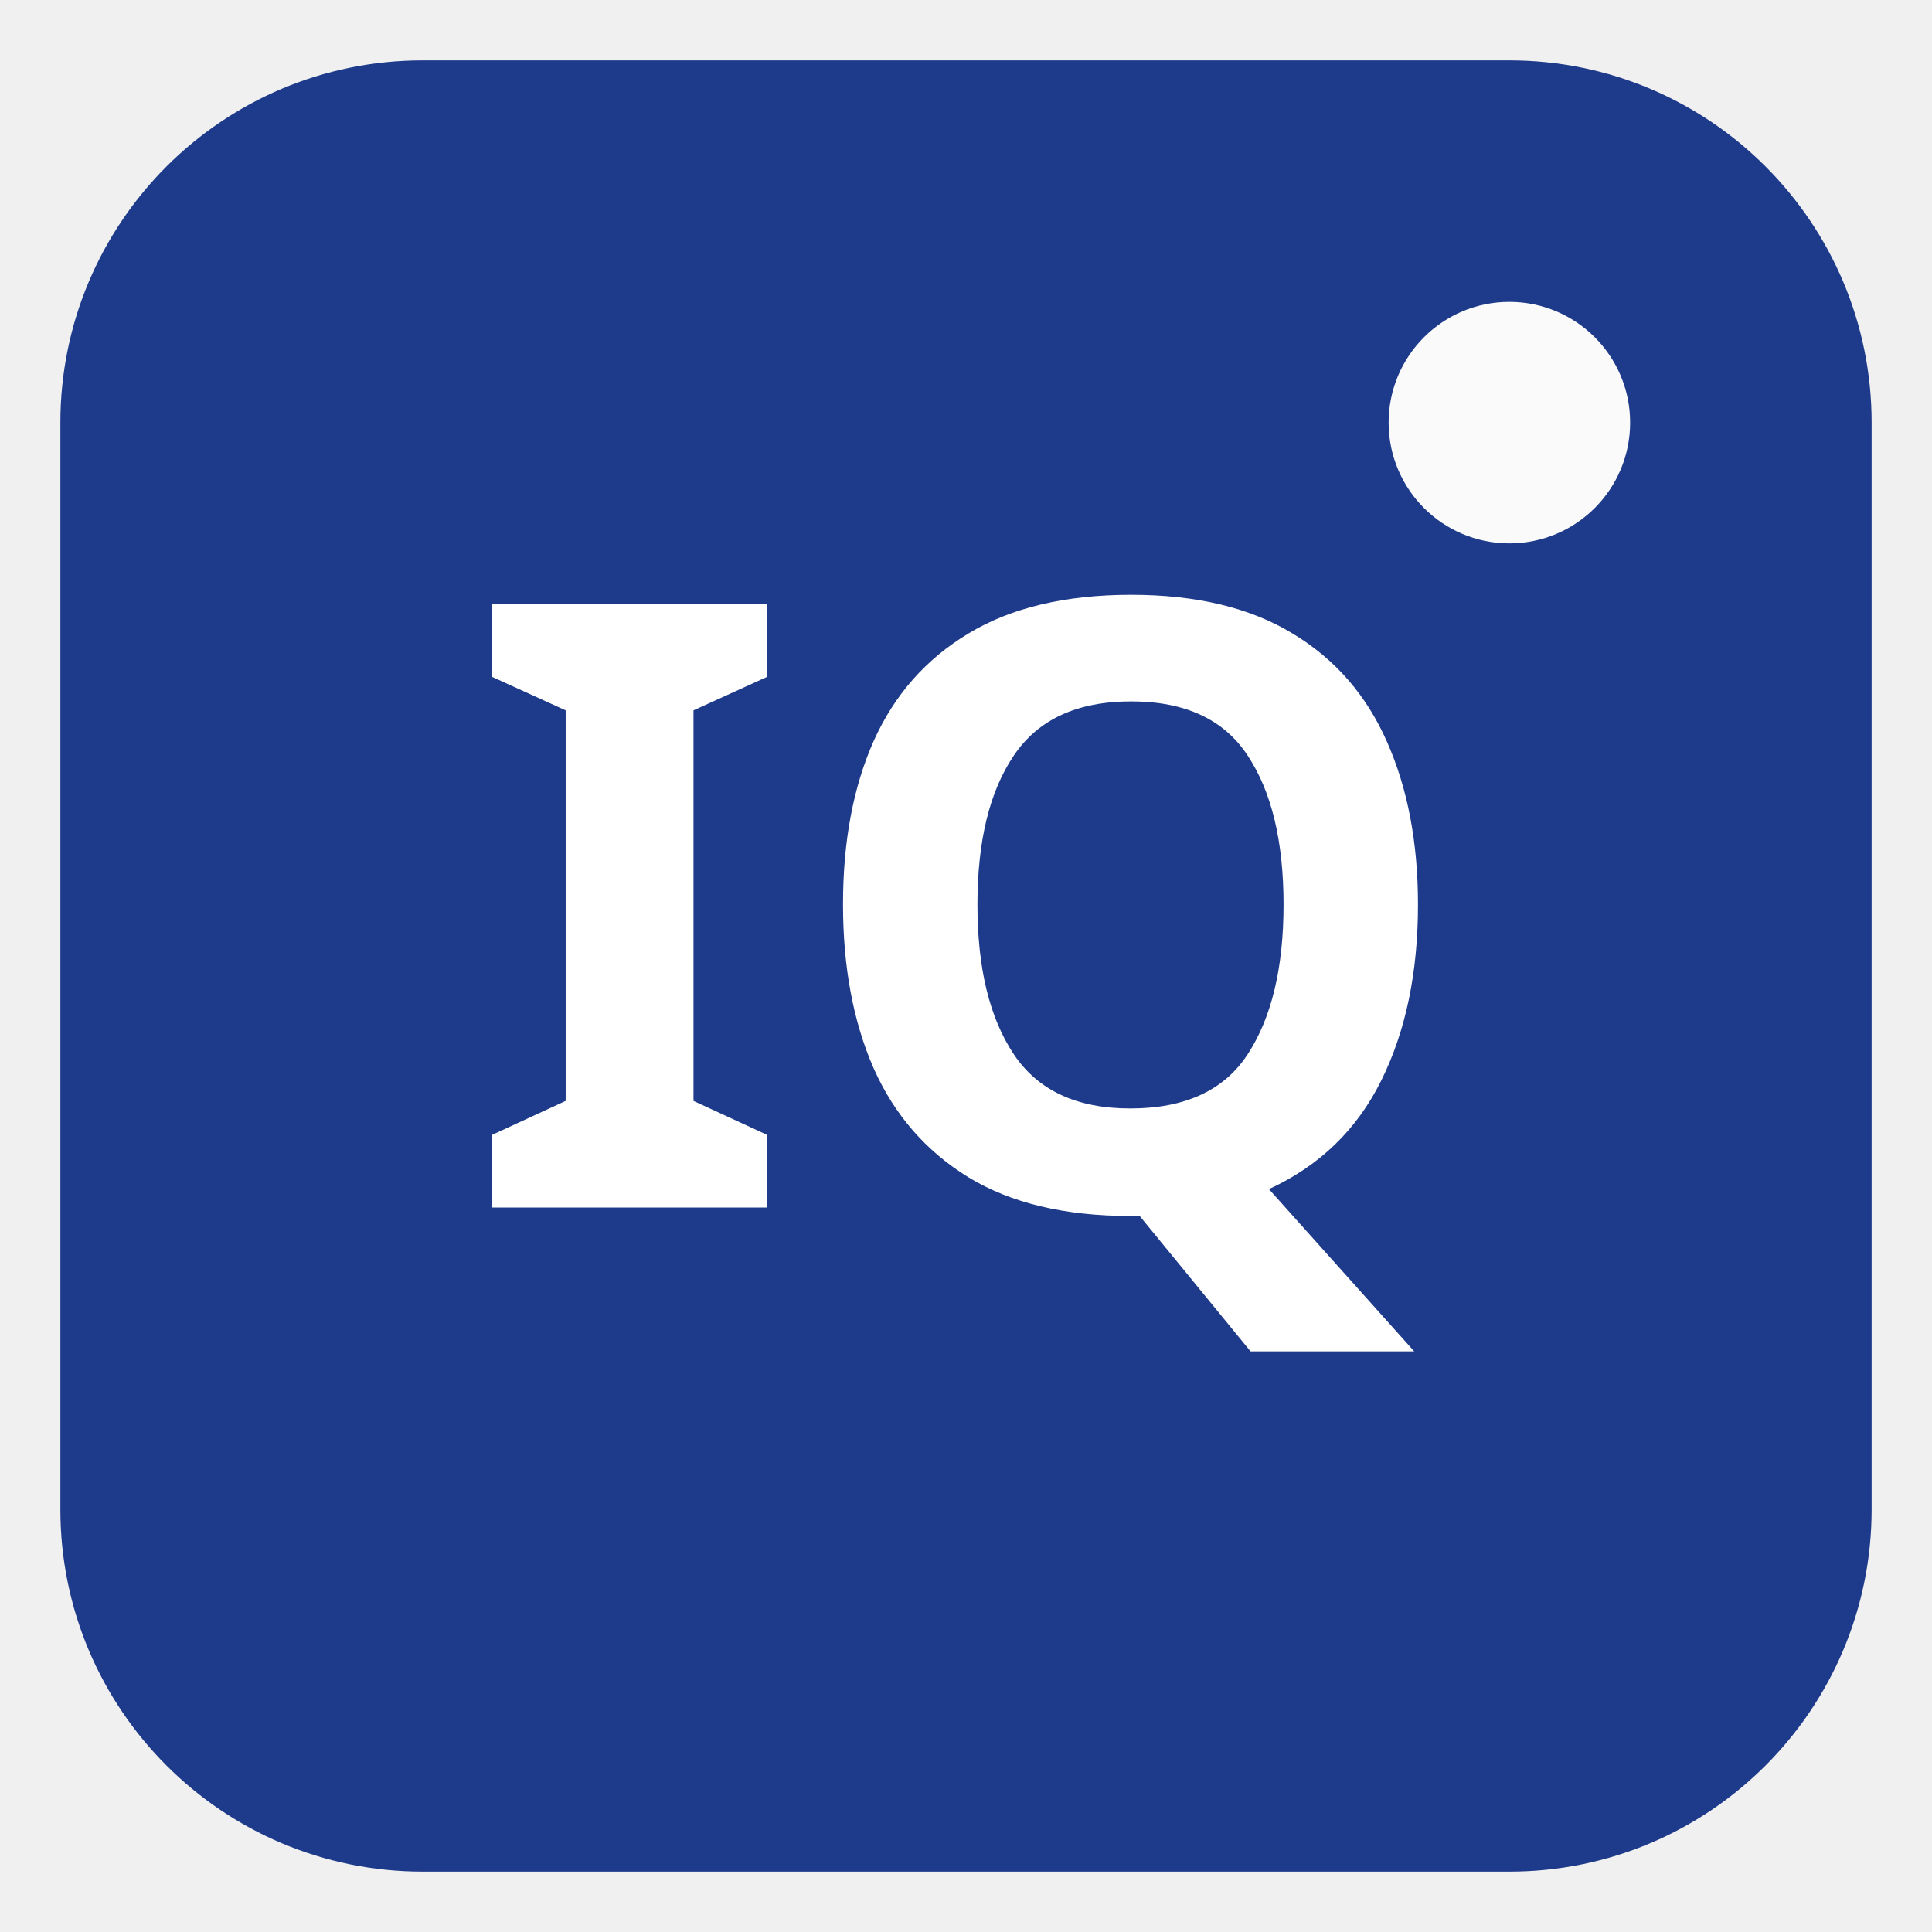
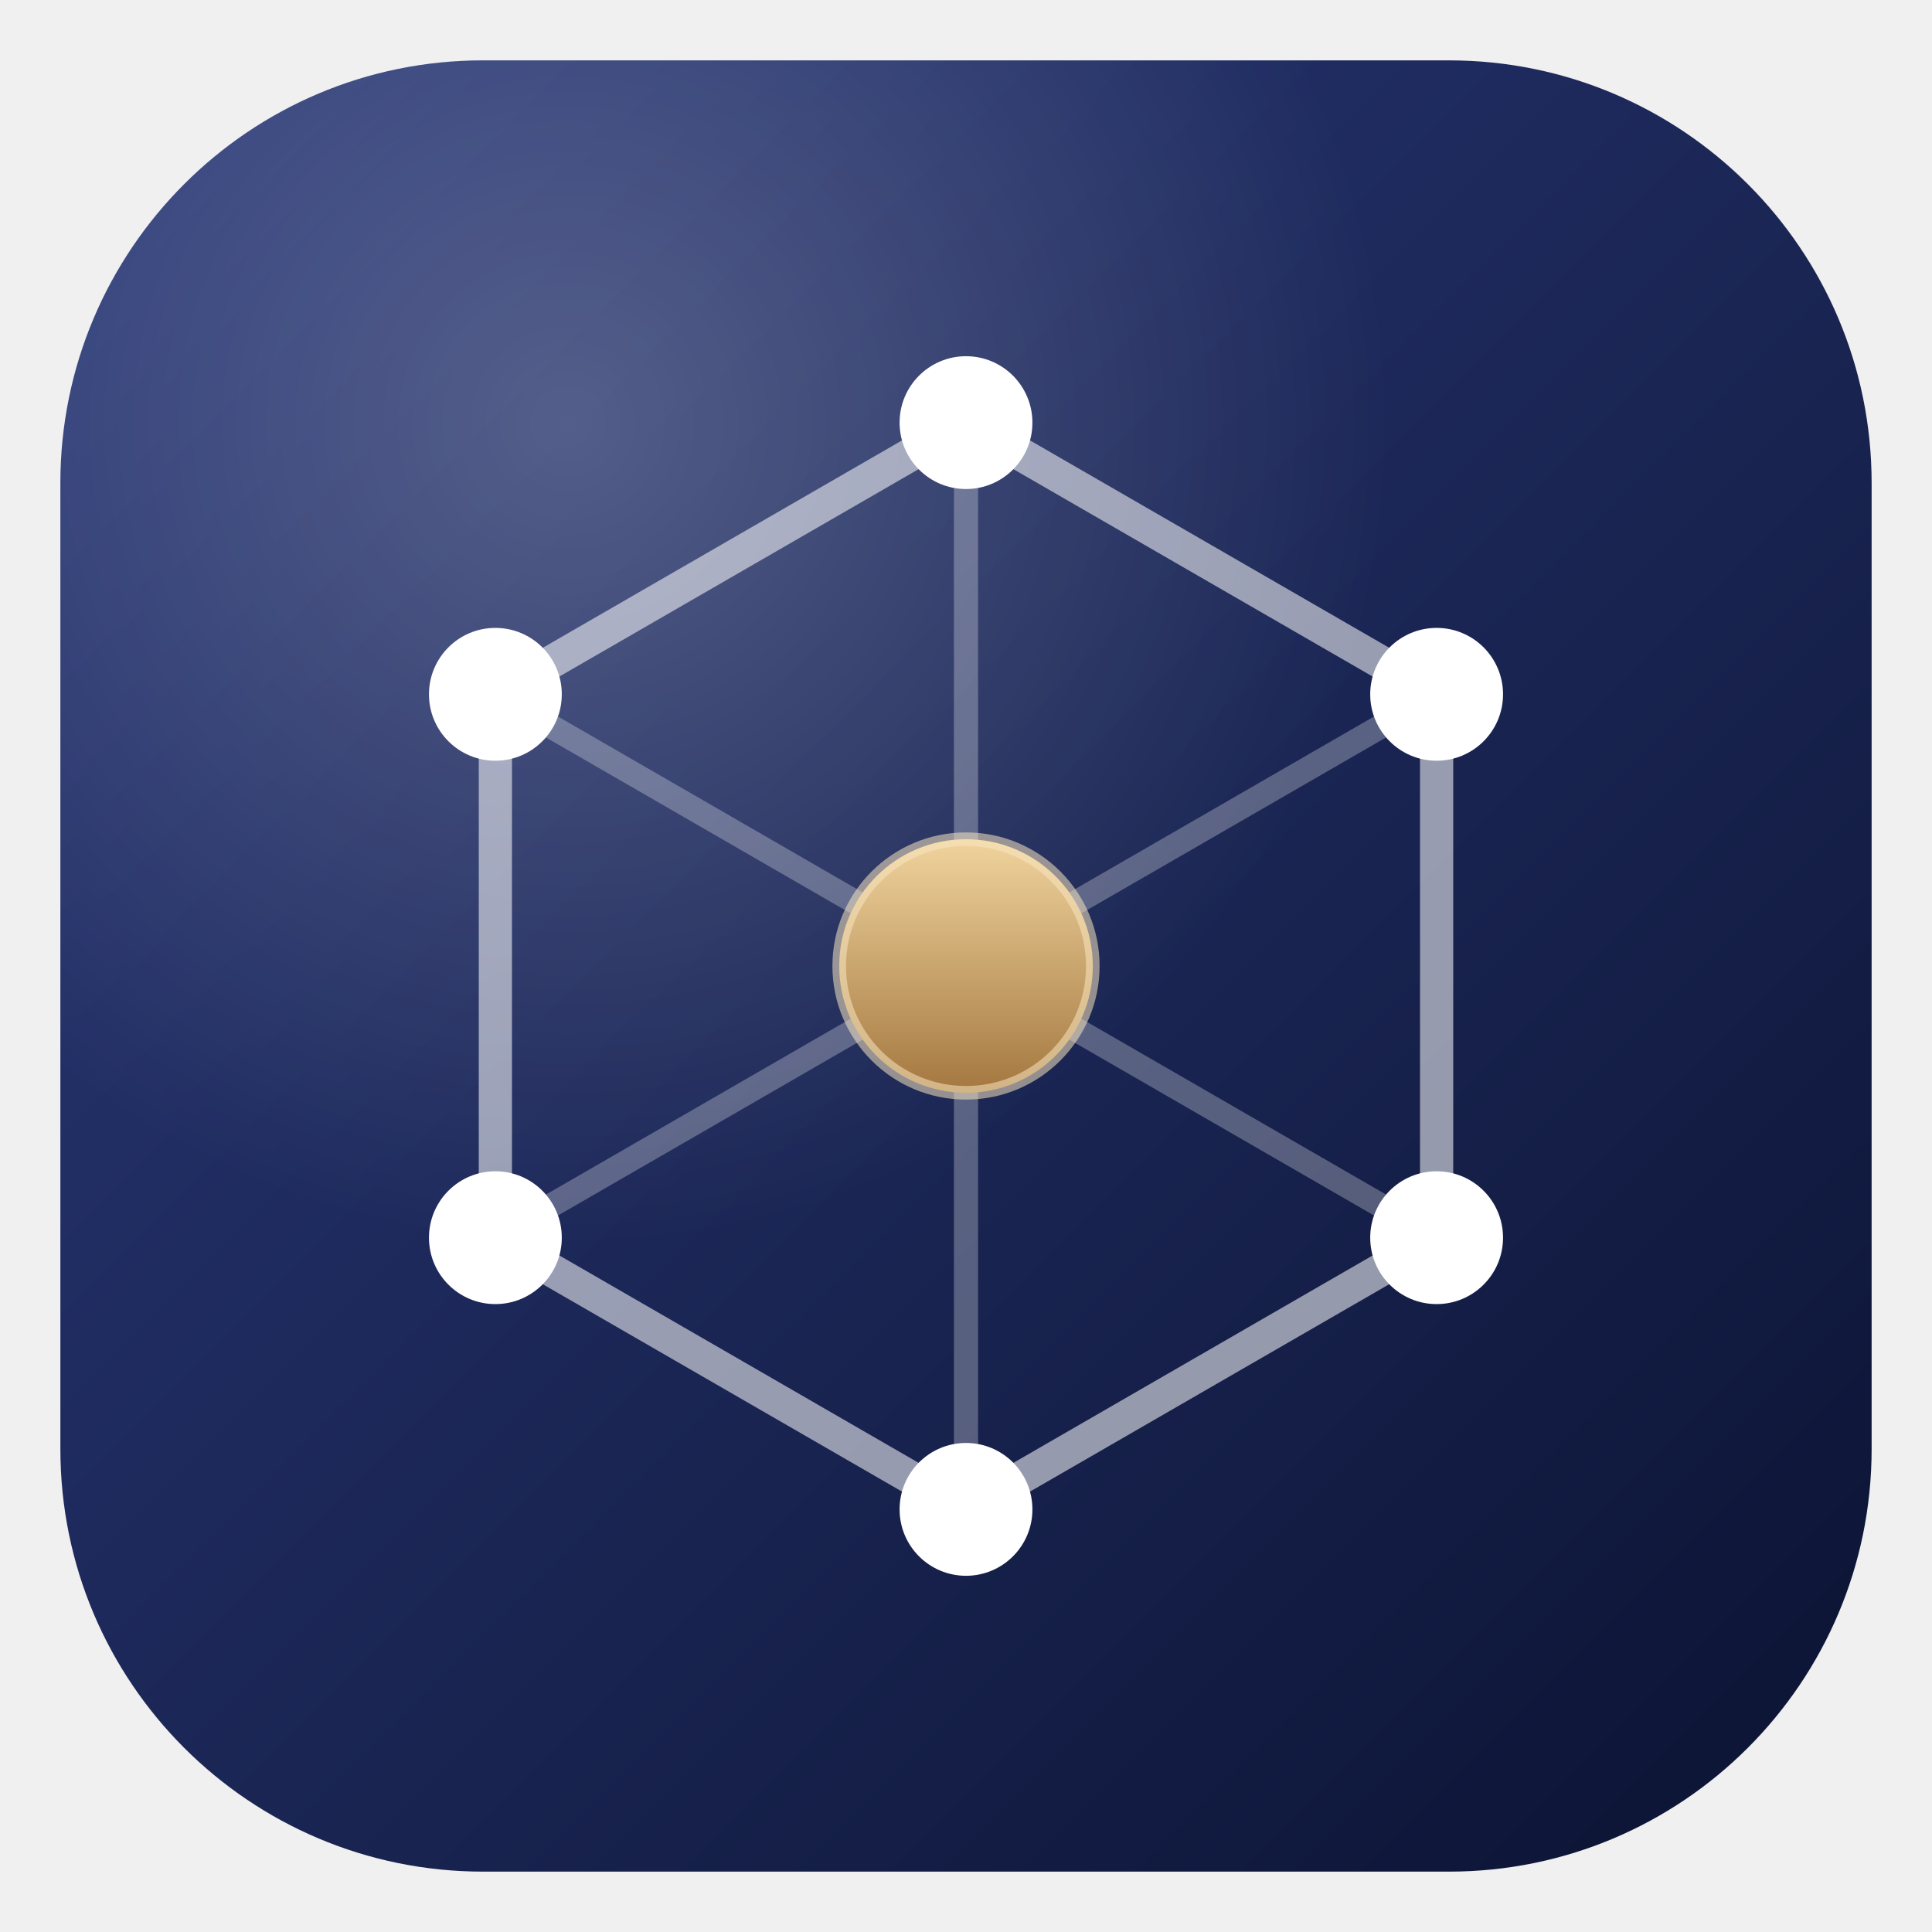
- <svg xmlns="http://www.w3.org/2000/svg" viewBox="0 0 64 64" aria-label="IQ-Test Logo">
-   <rect x="2" y="2" width="60" height="60" rx="12" fill="#1e3a8a" />
-   <g fill="#ffffff" font-family="system-ui, sans-serif" font-weight="700">
-     <text x="32" y="40" font-size="28" text-anchor="middle">IQ</text>
+ <svg xmlns="http://www.w3.org/2000/svg" viewBox="0 0 64 64" role="img" aria-label="IQ-Test · CHC">
+   <defs>
+     <linearGradient id="bg" x1="0" y1="0" x2="1" y2="1">
+       <stop offset="0" stop-color="#2b3a7a" />
+       <stop offset="1" stop-color="#0b1332" />
+     </linearGradient>
+     <linearGradient id="gold" x1="0" y1="0" x2="0" y2="1">
+       <stop offset="0" stop-color="#f0d39d" />
+       <stop offset="1" stop-color="#a47840" />
+     </linearGradient>
+     <radialGradient id="gloss" cx="0.28" cy="0.2" r="0.65">
+       <stop offset="0" stop-color="#ffffff" stop-opacity="0.22" />
+       <stop offset="0.7" stop-color="#ffffff" stop-opacity="0" />
+     </radialGradient>
+   </defs>
+   <rect x="2" y="2" width="60" height="60" rx="14" fill="url(#bg)" />
+   <rect x="2" y="2" width="60" height="60" rx="14" fill="url(#gloss)" />
+   <polygon points="32,14 47.59,23 47.59,41 32,50 16.41,41 16.41,23" fill="none" stroke="#ffffff" stroke-opacity="0.55" stroke-width="1.1" stroke-linejoin="round" />
+   <g stroke="#ffffff" stroke-opacity="0.28" stroke-width="0.8" stroke-linecap="round">
+     <line x1="32" y1="32" x2="32" y2="14" />
+     <line x1="32" y1="32" x2="47.59" y2="23" />
+     <line x1="32" y1="32" x2="47.59" y2="41" />
+     <line x1="32" y1="32" x2="32" y2="50" />
+     <line x1="32" y1="32" x2="16.41" y2="41" />
+     <line x1="32" y1="32" x2="16.41" y2="23" />
  </g>
-   <circle cx="50" cy="14" r="4" fill="#fafafa" />
+   <g fill="#ffffff">
+     <circle cx="32" cy="14" r="2.2" />
+     <circle cx="47.59" cy="23" r="2.2" />
+     <circle cx="47.59" cy="41" r="2.2" />
+     <circle cx="32" cy="50" r="2.2" />
+     <circle cx="16.41" cy="41" r="2.2" />
+     <circle cx="16.41" cy="23" r="2.2" />
+   </g>
+   <circle cx="32" cy="32" r="4.2" fill="url(#gold)" />
+   <circle cx="32" cy="32" r="4.2" fill="none" stroke="#f8e6bf" stroke-opacity="0.55" stroke-width="0.45" />
</svg>
